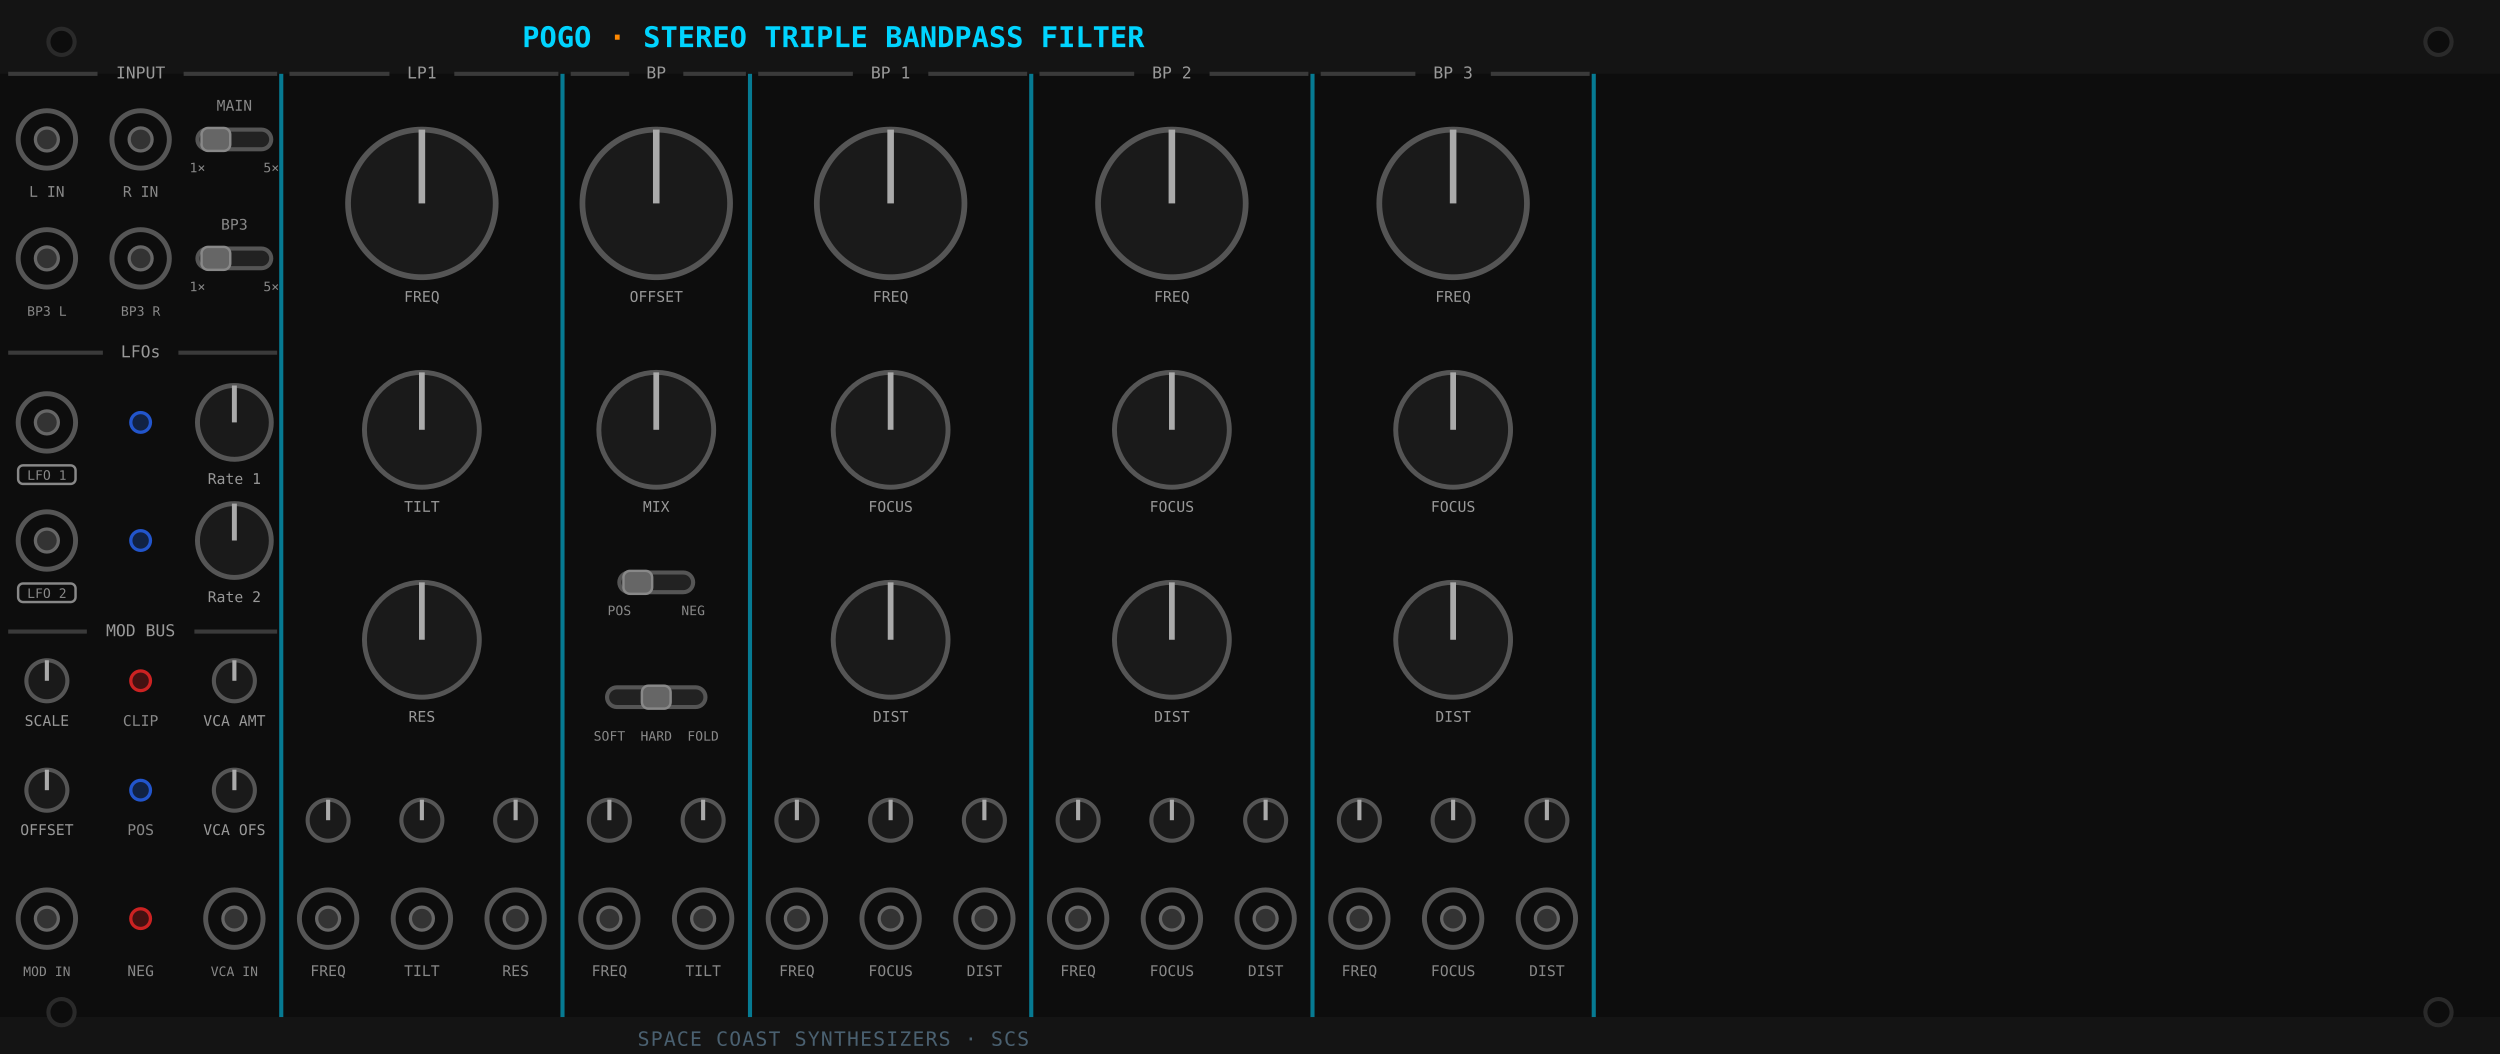
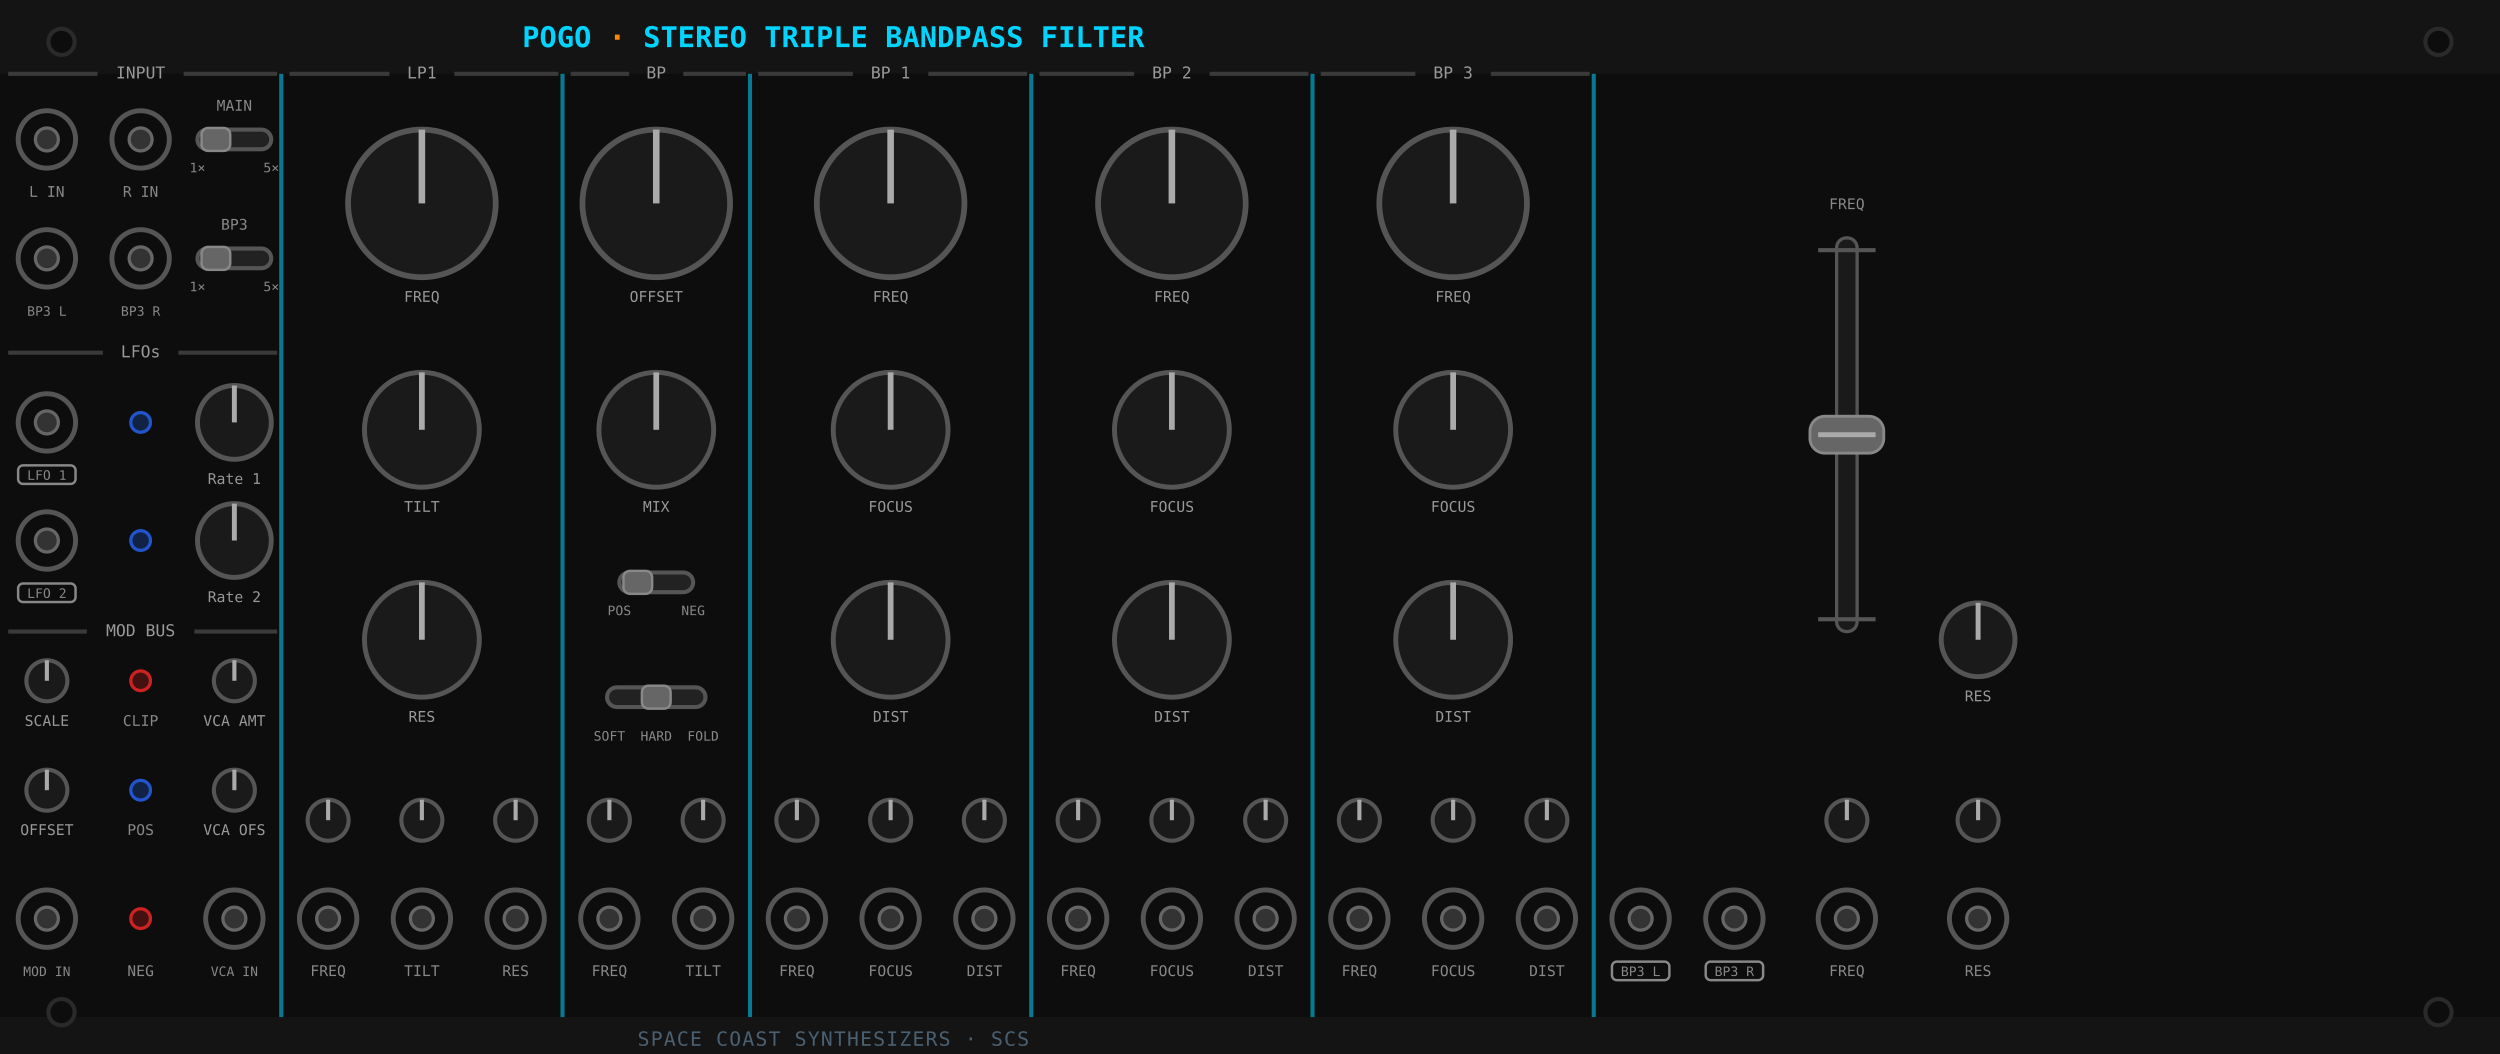
<svg xmlns="http://www.w3.org/2000/svg" width="304.8mm" height="128.5mm" viewBox="0 0 304.80 128.5">
  <rect x="0" y="0" width="304.8" height="128.5" fill="#0d0d0d" />
  <rect x="0" y="0" width="304.8" height="9.0" fill="#141414" />
  <rect x="0" y="124.0" width="304.8" height="4.5" fill="#141414" />
  <circle cx="7.5" cy="5.1" r="1.6" fill="#0d0d0d" stroke="#2a2a2a" stroke-width="0.5" />
  <circle cx="297.3" cy="5.1" r="1.6" fill="#0d0d0d" stroke="#2a2a2a" stroke-width="0.5" />
  <circle cx="7.5" cy="123.4" r="1.6" fill="#0d0d0d" stroke="#2a2a2a" stroke-width="0.5" />
  <circle cx="297.3" cy="123.4" r="1.6" fill="#0d0d0d" stroke="#2a2a2a" stroke-width="0.5" />
  <text x="101.60" y="5.75" fill="#00d4ff" font-family="monospace" font-size="3.5" font-weight="bold" text-anchor="middle">POGO  <tspan fill="#ff8800">·</tspan> STEREO TRIPLE BANDPASS FILTER</text>
  <text x="101.60" y="127.5" fill="#4a6070" font-family="monospace" font-size="2.4" text-anchor="middle" letter-spacing="0.15">SPACE COAST SYNTHESIZERS  ·  SCS</text>
  <line x1="34.29" y1="9.0" x2="34.29" y2="124.0" stroke="#00d4ff" stroke-width="0.5" opacity="0.55" />
  <line x1="68.58" y1="9.0" x2="68.58" y2="124.0" stroke="#00d4ff" stroke-width="0.5" opacity="0.55" />
  <line x1="91.44" y1="9.0" x2="91.44" y2="124.0" stroke="#00d4ff" stroke-width="0.5" opacity="0.55" />
  <line x1="125.73" y1="9.0" x2="125.73" y2="124.0" stroke="#00d4ff" stroke-width="0.5" opacity="0.55" />
  <line x1="160.02" y1="9.0" x2="160.02" y2="124.0" stroke="#00d4ff" stroke-width="0.5" opacity="0.55" />
  <line x1="194.31" y1="9.0" x2="194.31" y2="124.0" stroke="#00d4ff" stroke-width="0.5" opacity="0.55" />
  <line x1="1.0" y1="9.0" x2="11.89" y2="9.0" stroke="#3a3a3a" stroke-width="0.5" />
  <line x1="22.39" y1="9.0" x2="33.79" y2="9.0" stroke="#3a3a3a" stroke-width="0.5" />
  <text x="17.145" y="9.0" fill="#999" font-family="monospace" font-size="2.0" text-anchor="middle" dominant-baseline="middle">INPUT</text>
  <line x1="1.0" y1="43.0" x2="12.54" y2="43.0" stroke="#3a3a3a" stroke-width="0.5" />
  <line x1="21.75" y1="43.0" x2="33.79" y2="43.0" stroke="#3a3a3a" stroke-width="0.5" />
  <text x="17.145" y="43.0" fill="#999" font-family="monospace" font-size="2.0" text-anchor="middle" dominant-baseline="middle">LFOs</text>
  <line x1="1.0" y1="77.0" x2="10.59" y2="77.0" stroke="#3a3a3a" stroke-width="0.5" />
  <line x1="23.70" y1="77.0" x2="33.79" y2="77.0" stroke="#3a3a3a" stroke-width="0.5" />
  <text x="17.145" y="77.0" fill="#999" font-family="monospace" font-size="2.0" text-anchor="middle" dominant-baseline="middle">MOD BUS</text>
  <line x1="35.29" y1="9.0" x2="47.48" y2="9.0" stroke="#3a3a3a" stroke-width="0.5" />
  <line x1="55.39" y1="9.0" x2="68.08" y2="9.0" stroke="#3a3a3a" stroke-width="0.5" />
  <text x="51.435" y="9.0" fill="#999" font-family="monospace" font-size="2.0" text-anchor="middle" dominant-baseline="middle">LP1</text>
  <line x1="69.58" y1="9.0" x2="76.71" y2="9.0" stroke="#3a3a3a" stroke-width="0.5" />
  <line x1="83.31" y1="9.0" x2="90.94" y2="9.0" stroke="#3a3a3a" stroke-width="0.5" />
  <text x="80.01" y="9.0" fill="#999" font-family="monospace" font-size="2.0" text-anchor="middle" dominant-baseline="middle">BP</text>
  <line x1="92.44" y1="9.0" x2="103.98" y2="9.0" stroke="#3a3a3a" stroke-width="0.5" />
  <line x1="113.18" y1="9.0" x2="125.23" y2="9.0" stroke="#3a3a3a" stroke-width="0.5" />
  <text x="108.585" y="9.0" fill="#999" font-family="monospace" font-size="2.0" text-anchor="middle" dominant-baseline="middle">BP 1</text>
  <line x1="126.73" y1="9.0" x2="138.28" y2="9.0" stroke="#3a3a3a" stroke-width="0.5" />
  <line x1="147.47" y1="9.0" x2="159.52" y2="9.0" stroke="#3a3a3a" stroke-width="0.5" />
  <text x="142.875" y="9.0" fill="#999" font-family="monospace" font-size="2.0" text-anchor="middle" dominant-baseline="middle">BP 2</text>
  <line x1="161.02" y1="9.0" x2="172.56" y2="9.0" stroke="#3a3a3a" stroke-width="0.5" />
  <line x1="181.76" y1="9.0" x2="193.81" y2="9.0" stroke="#3a3a3a" stroke-width="0.5" />
  <text x="177.165" y="9.0" fill="#999" font-family="monospace" font-size="2.0" text-anchor="middle" dominant-baseline="middle">BP 3</text>
  <circle cx="5.715" cy="17.0" r="3.5" fill="none" stroke="#555" stroke-width="0.6" />
  <circle cx="5.715" cy="17.0" r="1.4" fill="#333" stroke="#666" stroke-width="0.4" />
  <text x="5.715" y="24.0" fill="#888" font-family="monospace" font-size="1.8" text-anchor="middle">L IN</text>
  <circle cx="17.145" cy="17.0" r="3.5" fill="none" stroke="#555" stroke-width="0.6" />
  <circle cx="17.145" cy="17.0" r="1.4" fill="#333" stroke="#666" stroke-width="0.4" />
  <text x="17.145" y="24.0" fill="#888" font-family="monospace" font-size="1.8" text-anchor="middle">R IN</text>
  <text x="28.575" y="13.5" fill="#888" font-family="monospace" font-size="1.8" text-anchor="middle">MAIN</text>
  <rect x="24.07" y="15.80" width="9" height="2.4" rx="1.2" fill="#222" stroke="#555" stroke-width="0.5" />
  <rect x="24.57" y="15.60" width="3.5" height="2.8" rx="0.8" fill="#666" stroke="#888" stroke-width="0.3" />
  <text x="24.075" y="21.0" fill="#888" font-family="monospace" font-size="1.6" text-anchor="middle">1×</text>
  <text x="33.075" y="21.0" fill="#888" font-family="monospace" font-size="1.6" text-anchor="middle">5×</text>
  <circle cx="5.715" cy="31.5" r="3.5" fill="none" stroke="#555" stroke-width="0.6" />
  <circle cx="5.715" cy="31.5" r="1.4" fill="#333" stroke="#666" stroke-width="0.4" />
  <text x="5.715" y="38.5" fill="#888" font-family="monospace" font-size="1.6" text-anchor="middle">BP3 L</text>
  <circle cx="17.145" cy="31.5" r="3.5" fill="none" stroke="#555" stroke-width="0.6" />
  <circle cx="17.145" cy="31.5" r="1.4" fill="#333" stroke="#666" stroke-width="0.4" />
  <text x="17.145" y="38.5" fill="#888" font-family="monospace" font-size="1.6" text-anchor="middle">BP3 R</text>
  <text x="28.575" y="28.0" fill="#888" font-family="monospace" font-size="1.8" text-anchor="middle">BP3</text>
  <rect x="24.07" y="30.30" width="9" height="2.4" rx="1.2" fill="#222" stroke="#555" stroke-width="0.5" />
  <rect x="24.57" y="30.10" width="3.5" height="2.8" rx="0.8" fill="#666" stroke="#888" stroke-width="0.3" />
  <text x="24.075" y="35.5" fill="#888" font-family="monospace" font-size="1.6" text-anchor="middle">1×</text>
  <text x="33.075" y="35.5" fill="#888" font-family="monospace" font-size="1.6" text-anchor="middle">5×</text>
  <circle cx="5.715" cy="51.5" r="3.5" fill="none" stroke="#555" stroke-width="0.6" />
  <circle cx="5.715" cy="51.5" r="1.4" fill="#333" stroke="#666" stroke-width="0.4" />
  <rect x="2.21" y="56.74" width="7.0" height="2.26" rx="0.6" fill="none" stroke="#888" stroke-width="0.3" />
  <text x="5.715" y="58.5" fill="#888" font-family="monospace" font-size="1.6" text-anchor="middle">LFO 1</text>
  <circle cx="17.145" cy="51.5" r="1.2" fill="#112244" stroke="#2255cc" stroke-width="0.4" />
  <circle cx="28.575" cy="51.5" r="4.5" fill="#1a1a1a" stroke="#555" stroke-width="0.6" />
  <line x1="28.575" y1="51.5" x2="28.575" y2="47.0" stroke="#aaa" stroke-width="0.6" />
  <text x="28.575" y="59.0" fill="#999" font-family="monospace" font-size="1.8" text-anchor="middle">Rate 1</text>
  <circle cx="5.715" cy="65.9" r="3.5" fill="none" stroke="#555" stroke-width="0.6" />
  <circle cx="5.715" cy="65.9" r="1.4" fill="#333" stroke="#666" stroke-width="0.4" />
  <rect x="2.21" y="71.14" width="7.0" height="2.26" rx="0.6" fill="none" stroke="#888" stroke-width="0.3" />
  <text x="5.715" y="72.9" fill="#888" font-family="monospace" font-size="1.6" text-anchor="middle">LFO 2</text>
  <circle cx="17.145" cy="65.9" r="1.2" fill="#112244" stroke="#2255cc" stroke-width="0.4" />
  <circle cx="28.575" cy="65.9" r="4.5" fill="#1a1a1a" stroke="#555" stroke-width="0.6" />
  <line x1="28.575" y1="65.9" x2="28.575" y2="61.4" stroke="#aaa" stroke-width="0.6" />
  <text x="28.575" y="73.4" fill="#999" font-family="monospace" font-size="1.8" text-anchor="middle">Rate 2</text>
  <circle cx="5.715" cy="83.0" r="2.5" fill="#1a1a1a" stroke="#555" stroke-width="0.5" />
  <line x1="5.715" y1="83.0" x2="5.715" y2="80.5" stroke="#aaa" stroke-width="0.5" />
  <text x="5.715" y="88.5" fill="#999" font-family="monospace" font-size="1.8" text-anchor="middle">SCALE</text>
  <circle cx="28.575" cy="83.0" r="2.5" fill="#1a1a1a" stroke="#555" stroke-width="0.5" />
  <line x1="28.575" y1="83.0" x2="28.575" y2="80.5" stroke="#aaa" stroke-width="0.5" />
  <text x="28.575" y="88.5" fill="#999" font-family="monospace" font-size="1.8" text-anchor="middle">VCA AMT</text>
  <circle cx="17.145" cy="83.0" r="1.2" fill="#441111" stroke="#cc2222" stroke-width="0.4" />
  <text x="17.145" y="88.5" fill="#888" font-family="monospace" font-size="1.8" text-anchor="middle">CLIP</text>
  <circle cx="5.715" cy="96.34" r="2.5" fill="#1a1a1a" stroke="#555" stroke-width="0.5" />
  <line x1="5.715" y1="96.34" x2="5.715" y2="93.84" stroke="#aaa" stroke-width="0.5" />
  <text x="5.715" y="101.8" fill="#999" font-family="monospace" font-size="1.8" text-anchor="middle">OFFSET</text>
  <circle cx="28.575" cy="96.34" r="2.5" fill="#1a1a1a" stroke="#555" stroke-width="0.5" />
  <line x1="28.575" y1="96.34" x2="28.575" y2="93.84" stroke="#aaa" stroke-width="0.5" />
  <text x="28.575" y="101.8" fill="#999" font-family="monospace" font-size="1.8" text-anchor="middle">VCA OFS</text>
  <circle cx="17.145" cy="96.34" r="1.2" fill="#112244" stroke="#2255cc" stroke-width="0.4" />
  <text x="17.145" y="101.8" fill="#888" font-family="monospace" font-size="1.8" text-anchor="middle">POS</text>
  <circle cx="5.715" cy="112.0" r="3.5" fill="none" stroke="#555" stroke-width="0.6" />
  <circle cx="5.715" cy="112.0" r="1.4" fill="#333" stroke="#666" stroke-width="0.4" />
  <text x="5.715" y="119.0" fill="#888" font-family="monospace" font-size="1.6" text-anchor="middle">MOD IN</text>
  <circle cx="17.145" cy="112.0" r="1.2" fill="#441111" stroke="#cc2222" stroke-width="0.4" />
  <text x="17.145" y="119.0" fill="#888" font-family="monospace" font-size="1.8" text-anchor="middle">NEG</text>
  <circle cx="28.575" cy="112.0" r="3.5" fill="none" stroke="#555" stroke-width="0.6" />
  <circle cx="28.575" cy="112.0" r="1.4" fill="#333" stroke="#666" stroke-width="0.4" />
  <text x="28.575" y="119.0" fill="#888" font-family="monospace" font-size="1.6" text-anchor="middle">VCA IN</text>
  <circle cx="51.435" cy="24.8" r="9.0" fill="#1a1a1a" stroke="#555" stroke-width="0.7" />
  <line x1="51.435" y1="24.8" x2="51.435" y2="15.8" stroke="#aaa" stroke-width="0.8" />
  <text x="51.435" y="36.8" fill="#999" font-family="monospace" font-size="1.8" text-anchor="middle">FREQ</text>
  <circle cx="51.435" cy="52.4" r="7.0" fill="#1a1a1a" stroke="#555" stroke-width="0.6" />
  <line x1="51.435" y1="52.4" x2="51.435" y2="45.4" stroke="#aaa" stroke-width="0.7" />
  <text x="51.435" y="62.4" fill="#999" font-family="monospace" font-size="1.8" text-anchor="middle">TILT</text>
  <circle cx="51.435" cy="78.0" r="7.0" fill="#1a1a1a" stroke="#555" stroke-width="0.6" />
  <line x1="51.435" y1="78.0" x2="51.435" y2="71.0" stroke="#aaa" stroke-width="0.7" />
  <text x="51.435" y="88.0" fill="#999" font-family="monospace" font-size="1.8" text-anchor="middle">RES</text>
  <circle cx="40.005" cy="100.0" r="2.5" fill="#1a1a1a" stroke="#555" stroke-width="0.5" />
  <line x1="40.005" y1="100.0" x2="40.005" y2="97.5" stroke="#aaa" stroke-width="0.5" />
  <text x="40.005" y="105.5" fill="#999" font-family="monospace" font-size="1.8" text-anchor="middle" />
  <circle cx="51.435" cy="100.0" r="2.5" fill="#1a1a1a" stroke="#555" stroke-width="0.5" />
  <line x1="51.435" y1="100.0" x2="51.435" y2="97.5" stroke="#aaa" stroke-width="0.5" />
  <text x="51.435" y="105.5" fill="#999" font-family="monospace" font-size="1.8" text-anchor="middle" />
  <circle cx="62.865" cy="100.0" r="2.5" fill="#1a1a1a" stroke="#555" stroke-width="0.5" />
  <line x1="62.865" y1="100.0" x2="62.865" y2="97.5" stroke="#aaa" stroke-width="0.5" />
  <text x="62.865" y="105.5" fill="#999" font-family="monospace" font-size="1.8" text-anchor="middle" />
  <circle cx="40.005" cy="112.0" r="3.5" fill="none" stroke="#555" stroke-width="0.6" />
  <circle cx="40.005" cy="112.0" r="1.4" fill="#333" stroke="#666" stroke-width="0.4" />
  <text x="40.005" y="119.0" fill="#888" font-family="monospace" font-size="1.8" text-anchor="middle">FREQ</text>
  <circle cx="51.435" cy="112.0" r="3.5" fill="none" stroke="#555" stroke-width="0.6" />
  <circle cx="51.435" cy="112.0" r="1.4" fill="#333" stroke="#666" stroke-width="0.4" />
  <text x="51.435" y="119.0" fill="#888" font-family="monospace" font-size="1.8" text-anchor="middle">TILT</text>
  <circle cx="62.865" cy="112.0" r="3.5" fill="none" stroke="#555" stroke-width="0.6" />
  <circle cx="62.865" cy="112.0" r="1.4" fill="#333" stroke="#666" stroke-width="0.4" />
  <text x="62.865" y="119.0" fill="#888" font-family="monospace" font-size="1.8" text-anchor="middle">RES</text>
  <circle cx="80.01" cy="24.8" r="9.0" fill="#1a1a1a" stroke="#555" stroke-width="0.7" />
  <line x1="80.01" y1="24.8" x2="80.01" y2="15.8" stroke="#aaa" stroke-width="0.8" />
  <text x="80.01" y="36.8" fill="#999" font-family="monospace" font-size="1.8" text-anchor="middle">OFFSET</text>
  <circle cx="80.01" cy="52.4" r="7.0" fill="#1a1a1a" stroke="#555" stroke-width="0.6" />
  <line x1="80.01" y1="52.4" x2="80.01" y2="45.4" stroke="#aaa" stroke-width="0.7" />
  <text x="80.01" y="62.4" fill="#999" font-family="monospace" font-size="1.8" text-anchor="middle">MIX</text>
  <text x="80.01" y="67.5" fill="#888" font-family="monospace" font-size="1.8" text-anchor="middle" />
  <rect x="75.51" y="69.80" width="9" height="2.4" rx="1.2" fill="#222" stroke="#555" stroke-width="0.5" />
  <rect x="76.01" y="69.60" width="3.5" height="2.8" rx="0.8" fill="#666" stroke="#888" stroke-width="0.3" />
  <text x="75.51" y="75.0" fill="#888" font-family="monospace" font-size="1.6" text-anchor="middle">POS</text>
  <text x="84.51" y="75.0" fill="#888" font-family="monospace" font-size="1.6" text-anchor="middle">NEG</text>
  <rect x="74.01" y="83.80" width="12" height="2.4" rx="1.2" fill="#222" stroke="#555" stroke-width="0.5" />
  <rect x="78.26" y="83.60" width="3.5" height="2.8" rx="0.8" fill="#666" stroke="#888" stroke-width="0.3" />
  <text x="74.3" y="90.3" fill="#888" font-family="monospace" font-size="1.6" text-anchor="middle">SOFT</text>
  <text x="80.01" y="90.3" fill="#888" font-family="monospace" font-size="1.6" text-anchor="middle">HARD</text>
  <text x="85.72" y="90.3" fill="#888" font-family="monospace" font-size="1.6" text-anchor="middle">FOLD</text>
  <text x="80.01" y="93.8" fill="#999" font-family="monospace" font-size="1.8" text-anchor="middle" />
  <circle cx="74.295" cy="100.0" r="2.5" fill="#1a1a1a" stroke="#555" stroke-width="0.5" />
  <line x1="74.295" y1="100.0" x2="74.295" y2="97.5" stroke="#aaa" stroke-width="0.5" />
  <text x="74.295" y="105.5" fill="#999" font-family="monospace" font-size="1.8" text-anchor="middle" />
  <circle cx="85.725" cy="100.0" r="2.5" fill="#1a1a1a" stroke="#555" stroke-width="0.5" />
  <line x1="85.725" y1="100.0" x2="85.725" y2="97.5" stroke="#aaa" stroke-width="0.5" />
  <text x="85.725" y="105.5" fill="#999" font-family="monospace" font-size="1.8" text-anchor="middle" />
  <circle cx="74.295" cy="112.0" r="3.5" fill="none" stroke="#555" stroke-width="0.6" />
  <circle cx="74.295" cy="112.0" r="1.4" fill="#333" stroke="#666" stroke-width="0.4" />
  <text x="74.295" y="119.0" fill="#888" font-family="monospace" font-size="1.8" text-anchor="middle">FREQ</text>
  <circle cx="85.725" cy="112.0" r="3.5" fill="none" stroke="#555" stroke-width="0.6" />
  <circle cx="85.725" cy="112.0" r="1.4" fill="#333" stroke="#666" stroke-width="0.4" />
  <text x="85.725" y="119.0" fill="#888" font-family="monospace" font-size="1.8" text-anchor="middle">TILT</text>
  <circle cx="108.585" cy="24.8" r="9.0" fill="#1a1a1a" stroke="#555" stroke-width="0.7" />
  <line x1="108.585" y1="24.8" x2="108.585" y2="15.8" stroke="#aaa" stroke-width="0.8" />
  <text x="108.585" y="36.8" fill="#999" font-family="monospace" font-size="1.8" text-anchor="middle">FREQ</text>
  <circle cx="108.585" cy="52.4" r="7.0" fill="#1a1a1a" stroke="#555" stroke-width="0.6" />
  <line x1="108.585" y1="52.4" x2="108.585" y2="45.4" stroke="#aaa" stroke-width="0.7" />
  <text x="108.585" y="62.4" fill="#999" font-family="monospace" font-size="1.8" text-anchor="middle">FOCUS</text>
  <circle cx="108.585" cy="78.0" r="7.0" fill="#1a1a1a" stroke="#555" stroke-width="0.6" />
  <line x1="108.585" y1="78.0" x2="108.585" y2="71.0" stroke="#aaa" stroke-width="0.7" />
  <text x="108.585" y="88.0" fill="#999" font-family="monospace" font-size="1.8" text-anchor="middle">DIST</text>
  <circle cx="97.155" cy="100.0" r="2.5" fill="#1a1a1a" stroke="#555" stroke-width="0.5" />
  <line x1="97.155" y1="100.0" x2="97.155" y2="97.5" stroke="#aaa" stroke-width="0.5" />
  <text x="97.155" y="105.5" fill="#999" font-family="monospace" font-size="1.8" text-anchor="middle" />
  <circle cx="108.585" cy="100.0" r="2.5" fill="#1a1a1a" stroke="#555" stroke-width="0.5" />
  <line x1="108.585" y1="100.0" x2="108.585" y2="97.5" stroke="#aaa" stroke-width="0.5" />
  <text x="108.585" y="105.5" fill="#999" font-family="monospace" font-size="1.8" text-anchor="middle" />
  <circle cx="120.015" cy="100.0" r="2.5" fill="#1a1a1a" stroke="#555" stroke-width="0.5" />
  <line x1="120.015" y1="100.0" x2="120.015" y2="97.5" stroke="#aaa" stroke-width="0.5" />
  <text x="120.015" y="105.5" fill="#999" font-family="monospace" font-size="1.8" text-anchor="middle" />
  <circle cx="97.155" cy="112.0" r="3.5" fill="none" stroke="#555" stroke-width="0.6" />
  <circle cx="97.155" cy="112.0" r="1.4" fill="#333" stroke="#666" stroke-width="0.4" />
  <text x="97.155" y="119.0" fill="#888" font-family="monospace" font-size="1.8" text-anchor="middle">FREQ</text>
  <circle cx="108.585" cy="112.0" r="3.5" fill="none" stroke="#555" stroke-width="0.6" />
  <circle cx="108.585" cy="112.0" r="1.4" fill="#333" stroke="#666" stroke-width="0.4" />
  <text x="108.585" y="119.0" fill="#888" font-family="monospace" font-size="1.8" text-anchor="middle">FOCUS</text>
  <circle cx="120.015" cy="112.0" r="3.5" fill="none" stroke="#555" stroke-width="0.6" />
  <circle cx="120.015" cy="112.0" r="1.4" fill="#333" stroke="#666" stroke-width="0.4" />
  <text x="120.015" y="119.0" fill="#888" font-family="monospace" font-size="1.8" text-anchor="middle">DIST</text>
  <circle cx="142.875" cy="24.8" r="9.0" fill="#1a1a1a" stroke="#555" stroke-width="0.7" />
  <line x1="142.875" y1="24.8" x2="142.875" y2="15.8" stroke="#aaa" stroke-width="0.8" />
  <text x="142.875" y="36.8" fill="#999" font-family="monospace" font-size="1.8" text-anchor="middle">FREQ</text>
  <circle cx="142.875" cy="52.4" r="7.0" fill="#1a1a1a" stroke="#555" stroke-width="0.6" />
  <line x1="142.875" y1="52.4" x2="142.875" y2="45.4" stroke="#aaa" stroke-width="0.7" />
  <text x="142.875" y="62.4" fill="#999" font-family="monospace" font-size="1.8" text-anchor="middle">FOCUS</text>
  <circle cx="142.875" cy="78.0" r="7.0" fill="#1a1a1a" stroke="#555" stroke-width="0.6" />
  <line x1="142.875" y1="78.0" x2="142.875" y2="71.0" stroke="#aaa" stroke-width="0.7" />
  <text x="142.875" y="88.0" fill="#999" font-family="monospace" font-size="1.8" text-anchor="middle">DIST</text>
  <circle cx="131.445" cy="100.0" r="2.5" fill="#1a1a1a" stroke="#555" stroke-width="0.5" />
  <line x1="131.445" y1="100.0" x2="131.445" y2="97.5" stroke="#aaa" stroke-width="0.5" />
  <text x="131.445" y="105.5" fill="#999" font-family="monospace" font-size="1.8" text-anchor="middle" />
  <circle cx="142.875" cy="100.0" r="2.5" fill="#1a1a1a" stroke="#555" stroke-width="0.5" />
  <line x1="142.875" y1="100.0" x2="142.875" y2="97.5" stroke="#aaa" stroke-width="0.5" />
  <text x="142.875" y="105.5" fill="#999" font-family="monospace" font-size="1.8" text-anchor="middle" />
  <circle cx="154.305" cy="100.0" r="2.5" fill="#1a1a1a" stroke="#555" stroke-width="0.5" />
  <line x1="154.305" y1="100.0" x2="154.305" y2="97.5" stroke="#aaa" stroke-width="0.5" />
  <text x="154.305" y="105.5" fill="#999" font-family="monospace" font-size="1.8" text-anchor="middle" />
  <circle cx="131.445" cy="112.0" r="3.5" fill="none" stroke="#555" stroke-width="0.6" />
  <circle cx="131.445" cy="112.0" r="1.4" fill="#333" stroke="#666" stroke-width="0.4" />
  <text x="131.445" y="119.0" fill="#888" font-family="monospace" font-size="1.8" text-anchor="middle">FREQ</text>
  <circle cx="142.875" cy="112.0" r="3.5" fill="none" stroke="#555" stroke-width="0.6" />
  <circle cx="142.875" cy="112.0" r="1.4" fill="#333" stroke="#666" stroke-width="0.4" />
  <text x="142.875" y="119.0" fill="#888" font-family="monospace" font-size="1.8" text-anchor="middle">FOCUS</text>
  <circle cx="154.305" cy="112.0" r="3.5" fill="none" stroke="#555" stroke-width="0.6" />
  <circle cx="154.305" cy="112.0" r="1.4" fill="#333" stroke="#666" stroke-width="0.4" />
  <text x="154.305" y="119.0" fill="#888" font-family="monospace" font-size="1.8" text-anchor="middle">DIST</text>
  <circle cx="177.165" cy="24.8" r="9.0" fill="#1a1a1a" stroke="#555" stroke-width="0.7" />
  <line x1="177.165" y1="24.8" x2="177.165" y2="15.8" stroke="#aaa" stroke-width="0.8" />
  <text x="177.165" y="36.8" fill="#999" font-family="monospace" font-size="1.8" text-anchor="middle">FREQ</text>
  <circle cx="177.165" cy="52.4" r="7.0" fill="#1a1a1a" stroke="#555" stroke-width="0.6" />
  <line x1="177.165" y1="52.4" x2="177.165" y2="45.4" stroke="#aaa" stroke-width="0.7" />
  <text x="177.165" y="62.4" fill="#999" font-family="monospace" font-size="1.8" text-anchor="middle">FOCUS</text>
  <circle cx="177.165" cy="78.0" r="7.0" fill="#1a1a1a" stroke="#555" stroke-width="0.6" />
  <line x1="177.165" y1="78.0" x2="177.165" y2="71.0" stroke="#aaa" stroke-width="0.7" />
  <text x="177.165" y="88.0" fill="#999" font-family="monospace" font-size="1.8" text-anchor="middle">DIST</text>
  <circle cx="165.735" cy="100.0" r="2.5" fill="#1a1a1a" stroke="#555" stroke-width="0.5" />
  <line x1="165.735" y1="100.0" x2="165.735" y2="97.5" stroke="#aaa" stroke-width="0.5" />
  <text x="165.735" y="105.5" fill="#999" font-family="monospace" font-size="1.8" text-anchor="middle" />
  <circle cx="177.165" cy="100.0" r="2.5" fill="#1a1a1a" stroke="#555" stroke-width="0.5" />
  <line x1="177.165" y1="100.0" x2="177.165" y2="97.5" stroke="#aaa" stroke-width="0.5" />
  <text x="177.165" y="105.5" fill="#999" font-family="monospace" font-size="1.8" text-anchor="middle" />
  <circle cx="188.595" cy="100.0" r="2.5" fill="#1a1a1a" stroke="#555" stroke-width="0.5" />
  <line x1="188.595" y1="100.0" x2="188.595" y2="97.5" stroke="#aaa" stroke-width="0.5" />
  <text x="188.595" y="105.5" fill="#999" font-family="monospace" font-size="1.8" text-anchor="middle" />
  <circle cx="165.735" cy="112.0" r="3.5" fill="none" stroke="#555" stroke-width="0.6" />
  <circle cx="165.735" cy="112.0" r="1.4" fill="#333" stroke="#666" stroke-width="0.4" />
  <text x="165.735" y="119.0" fill="#888" font-family="monospace" font-size="1.8" text-anchor="middle">FREQ</text>
  <circle cx="177.165" cy="112.0" r="3.5" fill="none" stroke="#555" stroke-width="0.6" />
  <circle cx="177.165" cy="112.0" r="1.4" fill="#333" stroke="#666" stroke-width="0.4" />
  <text x="177.165" y="119.0" fill="#888" font-family="monospace" font-size="1.8" text-anchor="middle">FOCUS</text>
  <circle cx="188.595" cy="112.0" r="3.5" fill="none" stroke="#555" stroke-width="0.6" />
  <circle cx="188.595" cy="112.0" r="1.4" fill="#333" stroke="#666" stroke-width="0.4" />
  <text x="188.595" y="119.0" fill="#888" font-family="monospace" font-size="1.8" text-anchor="middle">DIST</text>
+   <circle cx="200.025" cy="112.0" r="3.5" fill="none" stroke="#555" stroke-width="0.6" />
+   <circle cx="200.025" cy="112.0" r="1.4" fill="#333" stroke="#666" stroke-width="0.4" />
+   <rect x="196.53" y="117.24" width="7.0" height="2.26" rx="0.6" fill="none" stroke="#888" stroke-width="0.3" />
+   <text x="200.025" y="119.0" fill="#888" font-family="monospace" font-size="1.6" text-anchor="middle">BP3 L</text>
+   <circle cx="211.455" cy="112.0" r="3.5" fill="none" stroke="#555" stroke-width="0.6" />
+   <circle cx="211.455" cy="112.0" r="1.4" fill="#333" stroke="#666" stroke-width="0.4" />
+   <rect x="207.96" y="117.24" width="7.0" height="2.26" rx="0.6" fill="none" stroke="#888" stroke-width="0.3" />
+   <text x="211.455" y="119.0" fill="#888" font-family="monospace" font-size="1.6" text-anchor="middle">BP3 R</text>
+   <rect x="223.92" y="29.00" width="2.5" height="48.0" rx="1.2" fill="#1a1a1a" stroke="#555" stroke-width="0.4" />
+   <line x1="221.67" y1="30.50" x2="228.67" y2="30.50" stroke="#555" stroke-width="0.5" />
+   <line x1="221.67" y1="75.50" x2="228.67" y2="75.50" stroke="#555" stroke-width="0.5" />
+   <line x1="223.17" y1="53.00" x2="227.17" y2="53.00" stroke="#aaa" stroke-width="0.35" />
+   <rect x="220.67" y="50.75" width="9.0" height="4.5" rx="1.8" fill="#666" stroke="#888" stroke-width="0.35" />
+   <line x1="221.67" y1="53.00" x2="228.67" y2="53.00" stroke="#aaa" stroke-width="0.6" />
+   <text x="225.17" y="25.5" fill="#888" font-family="monospace" font-size="1.8" text-anchor="middle">FREQ</text>
+   <circle cx="241.17" cy="78.0" r="4.5" fill="#1a1a1a" stroke="#555" stroke-width="0.6" />
+   <line x1="241.17" y1="78.0" x2="241.17" y2="73.5" stroke="#aaa" stroke-width="0.6" />
+   <text x="241.17" y="85.5" fill="#999" font-family="monospace" font-size="1.8" text-anchor="middle">RES</text>
+   <circle cx="225.17" cy="100.0" r="2.5" fill="#1a1a1a" stroke="#555" stroke-width="0.5" />
+   <line x1="225.17" y1="100.0" x2="225.17" y2="97.5" stroke="#aaa" stroke-width="0.5" />
+   <text x="225.17" y="105.5" fill="#999" font-family="monospace" font-size="1.8" text-anchor="middle" />
+   <circle cx="241.17" cy="100.0" r="2.5" fill="#1a1a1a" stroke="#555" stroke-width="0.5" />
+   <line x1="241.17" y1="100.0" x2="241.17" y2="97.5" stroke="#aaa" stroke-width="0.5" />
+   <text x="241.17" y="105.5" fill="#999" font-family="monospace" font-size="1.8" text-anchor="middle" />
+   <circle cx="225.17" cy="112.0" r="3.5" fill="none" stroke="#555" stroke-width="0.6" />
+   <circle cx="225.17" cy="112.0" r="1.4" fill="#333" stroke="#666" stroke-width="0.4" />
+   <text x="225.17" y="119.0" fill="#888" font-family="monospace" font-size="1.8" text-anchor="middle">FREQ</text>
+   <circle cx="241.17" cy="112.0" r="3.5" fill="none" stroke="#555" stroke-width="0.6" />
+   <circle cx="241.17" cy="112.0" r="1.4" fill="#333" stroke="#666" stroke-width="0.4" />
+   <text x="241.17" y="119.0" fill="#888" font-family="monospace" font-size="1.8" text-anchor="middle">RES</text>
</svg>
